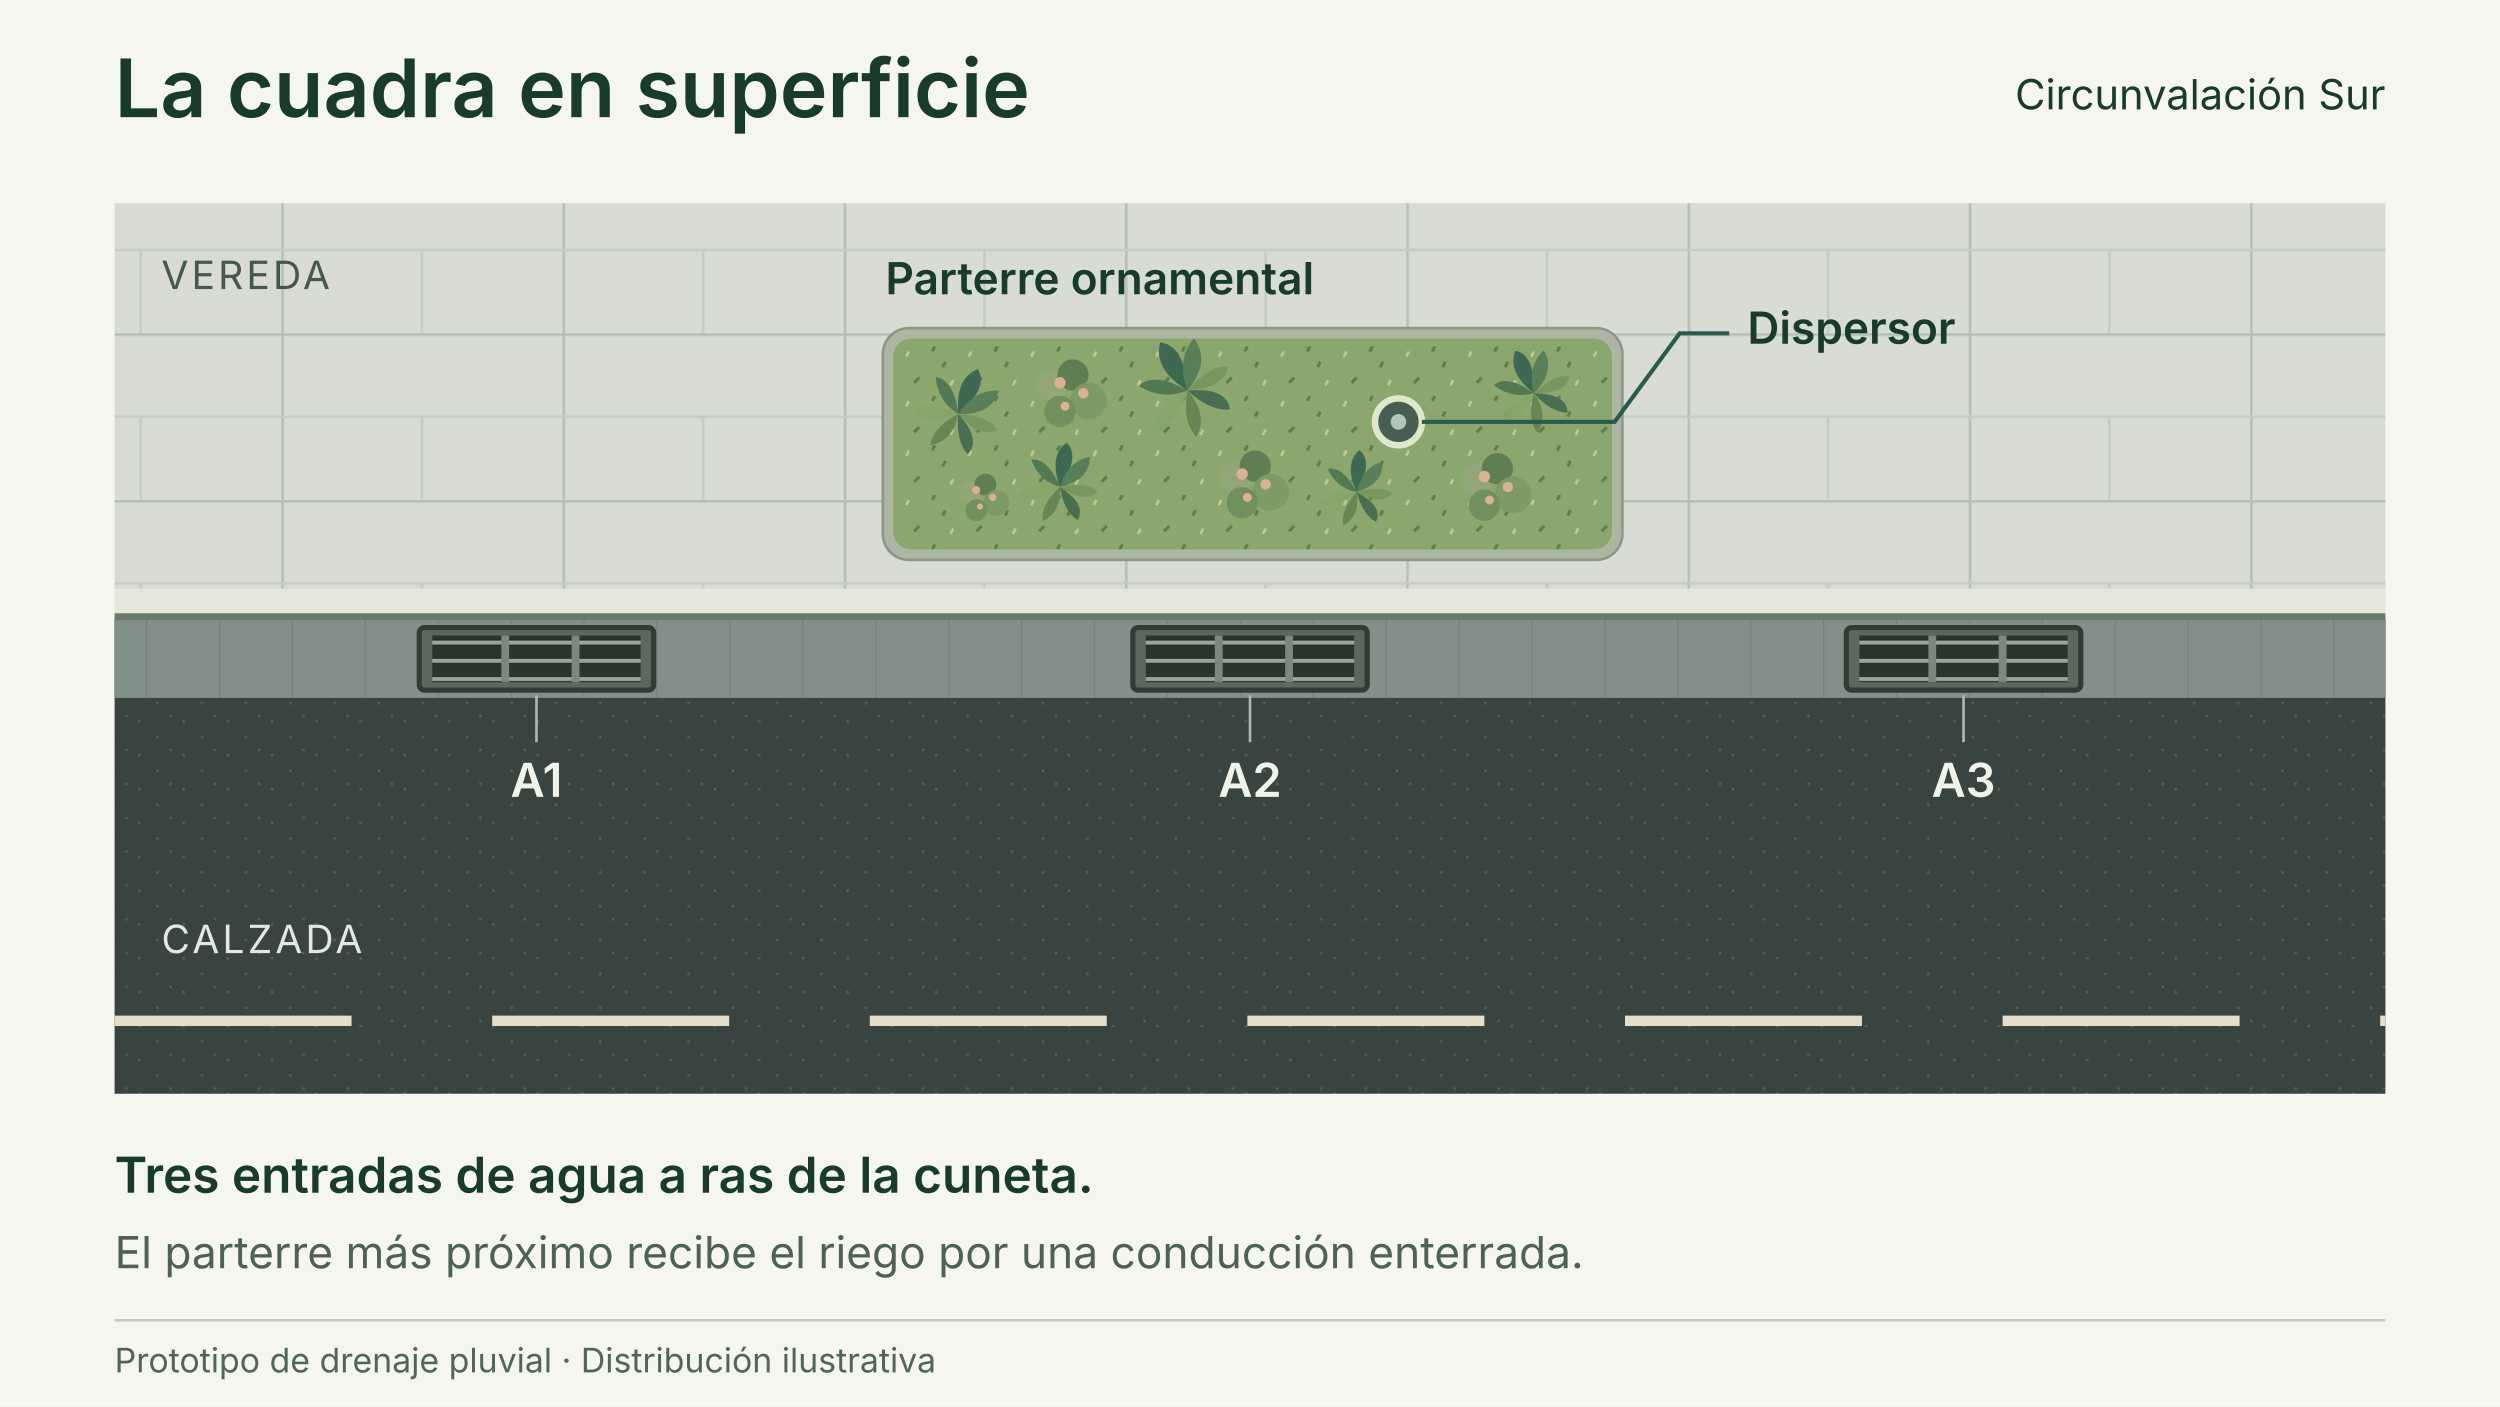
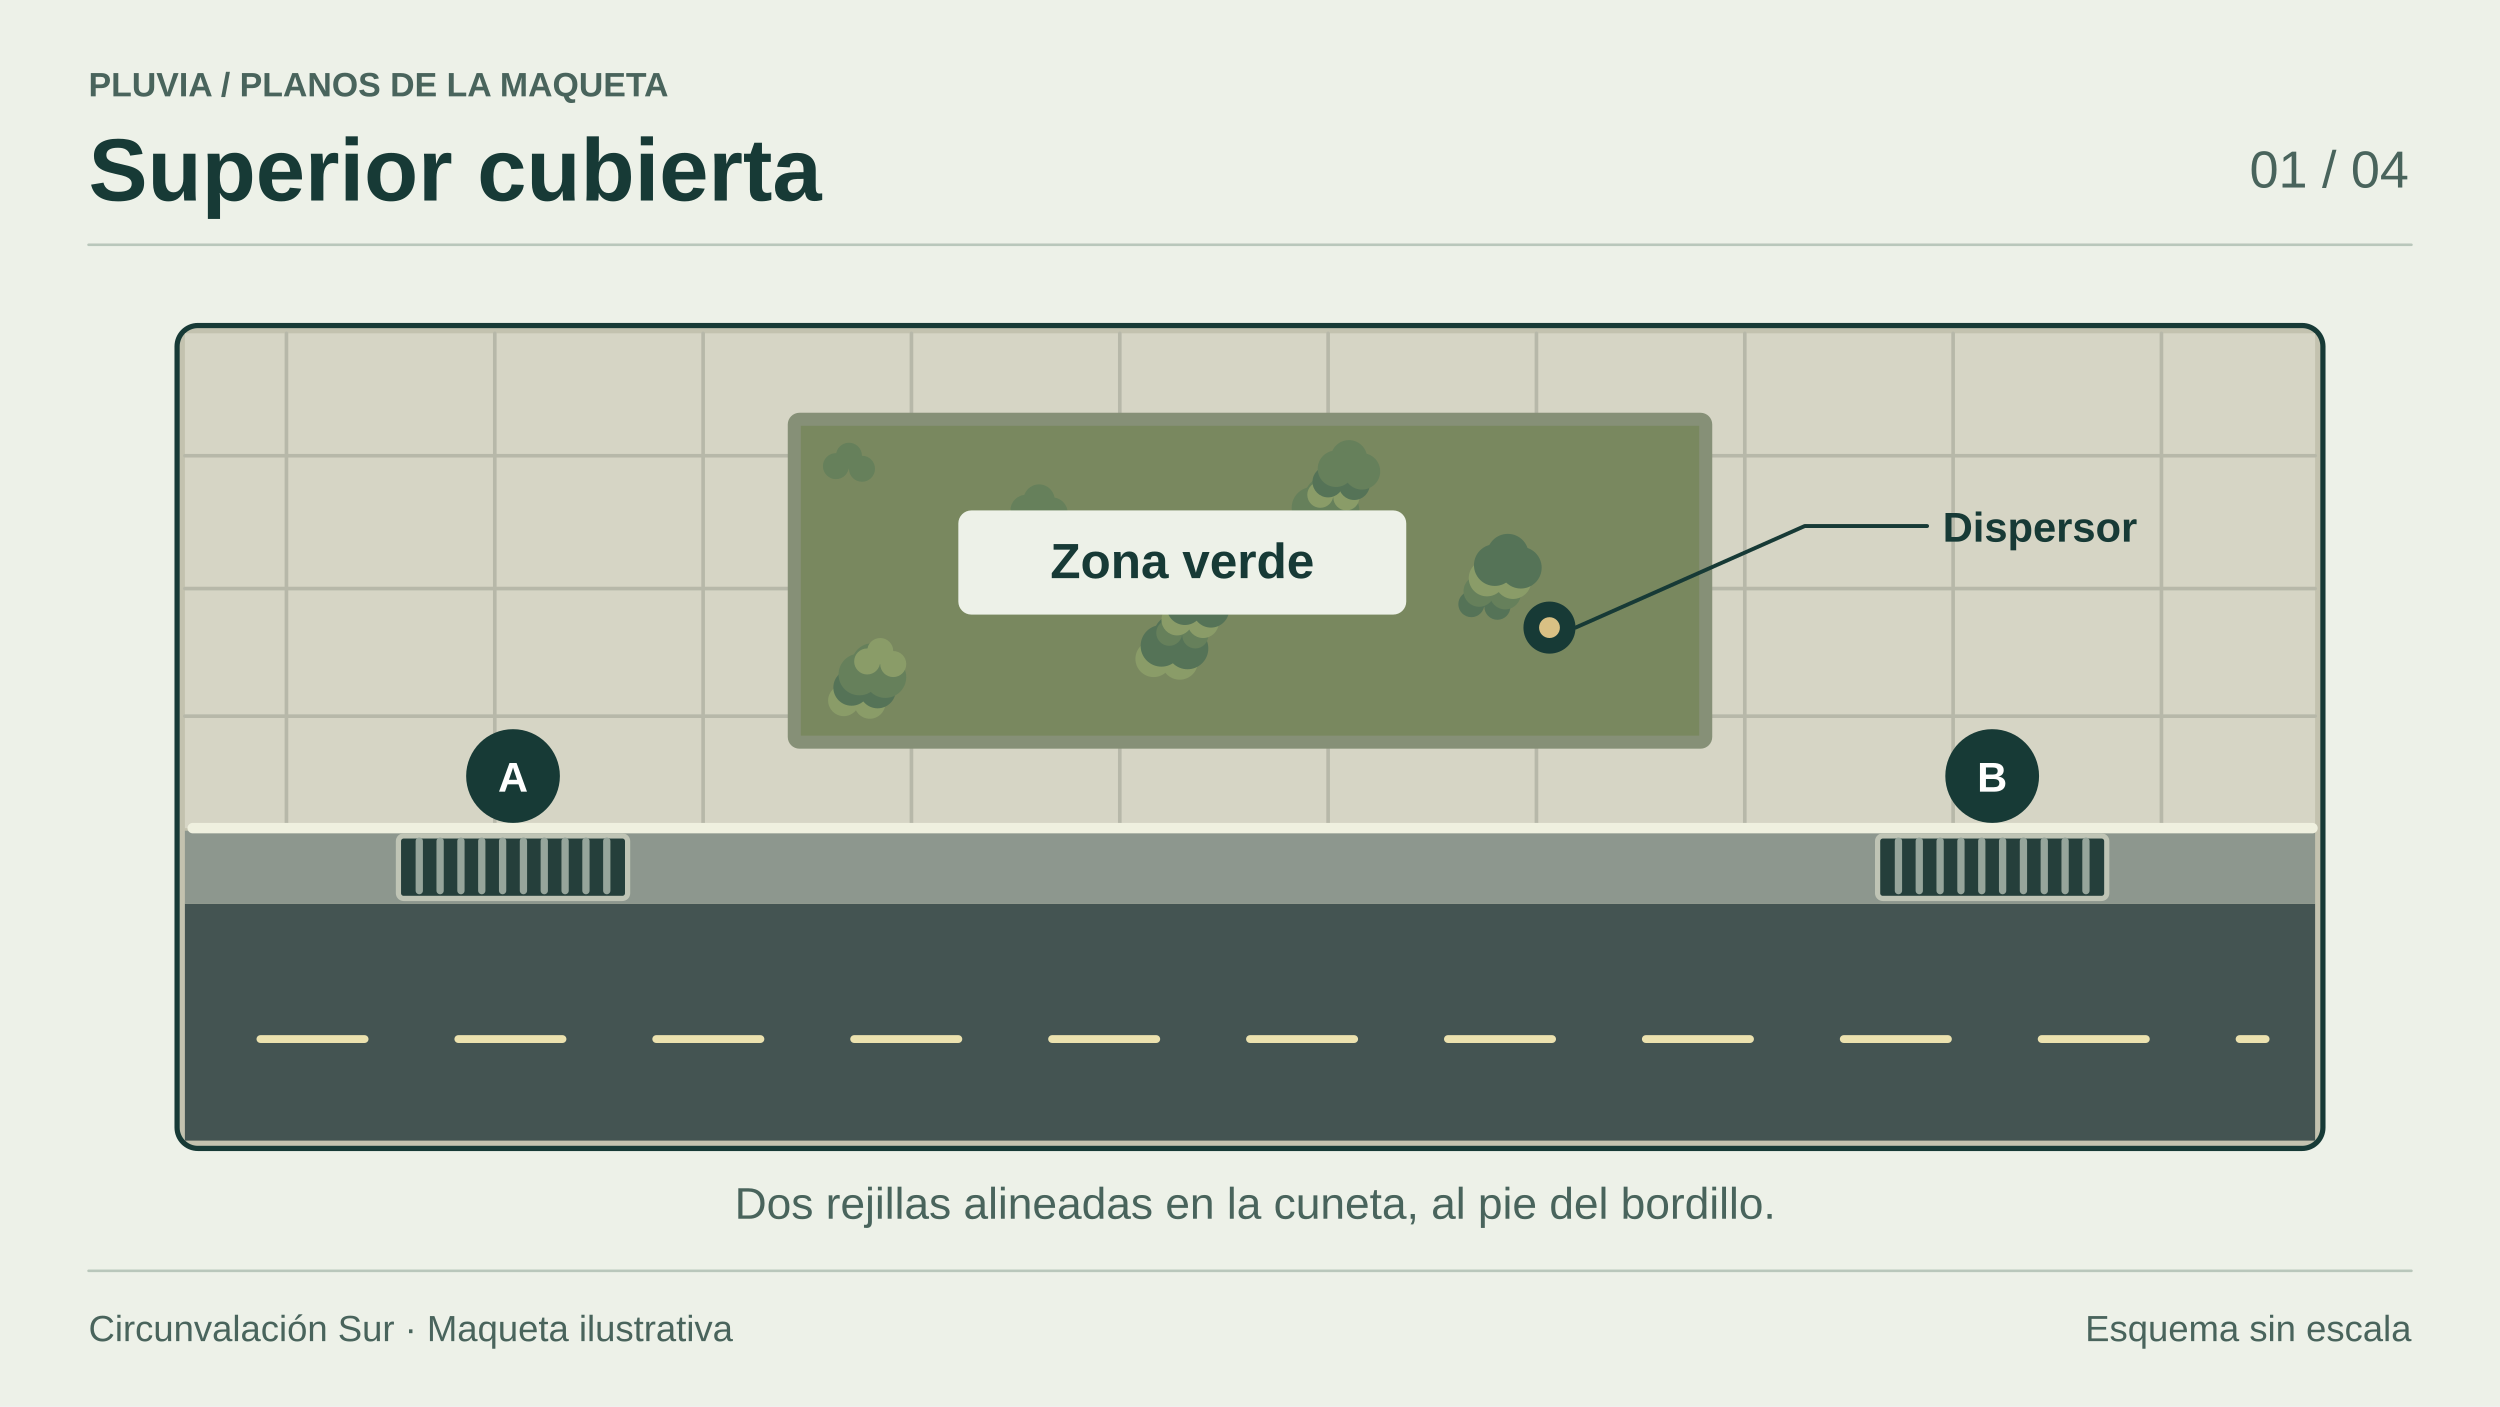
- <svg xmlns="http://www.w3.org/2000/svg" width="960" height="540" viewBox="0 0 960 540" role="img" aria-labelledby="title desc">
-   <defs>
-     <pattern id="losas" width="108" height="64" patternUnits="userSpaceOnUse">
-       <rect width="108" height="64" fill="#d8dcd3" />
-       <path d="M0 0H108M0 0V64" stroke="#b7c0b5" fill="none" stroke-width="2" />
-       <path d="M0 32H108M54 32V64" stroke="#c6cdc3" fill="none" />
-     </pattern>
-     <pattern id="asfalto" width="17" height="13" patternUnits="userSpaceOnUse">
-       <rect width="17" height="13" fill="#384440" />
-       <path d="M2 4h1m6 6h1m4-8h1" stroke="#a4b2aa" opacity=".24" />
-     </pattern>
-     <pattern id="cuneta" width="28" height="20" patternUnits="userSpaceOnUse">
-       <rect width="28" height="20" fill="#819089" />
-       <path d="M0 0v20" stroke="#75827b" />
-     </pattern>
-     <pattern id="rejilla" width="7" height="7" patternUnits="userSpaceOnUse">
-       <rect width="7" height="7" fill="#283630" />
-       <path d="M0 0h7" stroke="#96a49a" stroke-width="3" />
-     </pattern>
-     <pattern id="hierba" width="24" height="19" patternUnits="userSpaceOnUse">
-       <rect width="24" height="19" fill="#8ca76d" />
-       <path d="m2 8 1-2m12 8 2-2m5-10 1-2" stroke="#607d4e" stroke-width="1.2" />
-       <path d="m5 15 1-2m6-9 1-2" stroke="#c1c995" />
-     </pattern>
-     <g id="sumidero">
-       <rect x="-45" y="-12" width="90" height="24" rx="2" fill="#5b6860" stroke="#303d36" stroke-width="2" />
-       <rect x="-40" y="-9" width="80" height="18" fill="url(#rejilla)" />
-       <path d="M-12-9v18m27-18v18" stroke="#78897d" stroke-width="3" />
-     </g>
-     <g id="hoja">
-       <path d="M0 0Q-9-12-3-20Q5-16 0 0Z" fill="#3d6852" />
-       <path d="M0 0Q0-12 9-17Q12-7 0 0Z" fill="#587f57" />
-       <path d="M0 0Q11-6 17-3Q13 4 0 0Z" fill="#78975f" />
-       <path d="M0 0Q14 4 12 12Q5 10 0 0Z" fill="#496f50" />
-       <path d="M0 0Q4 11-3 17Q-6 10 0 0Z" fill="#668753" />
-       <path d="M0 0Q-10 12-17 9Q-13 1 0 0Z" fill="#87a569" />
-       <path d="M0 0Q-10 0-16-8Q-9-11 0 0Z" fill="#517952" />
-     </g>
-     <g id="flores">
-       <circle cx="-6" cy="-3" r="6" fill="#93a678" />
-       <circle cx="2" cy="-7" r="6" fill="#607e53" />
-       <circle cx="8" cy="3" r="7" fill="#7e9a65" />
-       <circle cx="-3" cy="7" r="6" fill="#71905d" />
-       <g fill="#d8b293">
-         <circle cx="-3" cy="-4" r="2.2" />
-         <circle cx="6" cy="0" r="2" />
-         <circle cx="-1" cy="5" r="1.7" />
-       </g>
-     </g>
-   </defs>
-   <rect width="960" height="540" fill="#f5f7ef" />
-   <g font-family="Inter,Arial,sans-serif" fill="#183b2c">
-     <text x="44" y="45" font-size="31" font-weight="600">La cuadra en superficie</text>
-     <text x="916" y="42" text-anchor="end" font-size="16">Circunvalación Sur</text>
-     <g id="vereda">
-       <rect x="44" y="78" width="872" height="150" fill="url(#losas)" />
-       <rect x="44" y="226" width="872" height="10" fill="#e6e6d9" />
-       <path d="M44 237H916" stroke="#69796d" stroke-width="3" />
-       <text x="62" y="111" font-size="15" fill="#44584d" letter-spacing="1.2">VEREDA</text>
-     </g>
-     <g id="parterre">
-       <rect x="339" y="126" width="284" height="89" rx="10" fill="#acb6a2" stroke="#8a9789" />
-       <rect x="343" y="130" width="276" height="81" rx="7" fill="url(#hierba)" />
-       <use href="#hoja" transform="translate(368 159) rotate(32) scale(.93)" />
-       <use href="#hoja" transform="translate(407 187) rotate(17) scale(.85)" />
-       <use href="#hoja" transform="translate(456 150) rotate(-21) scale(1.05)" />
-       <use href="#hoja" transform="translate(521 189) rotate(12) scale(.8)" />
-       <use href="#hoja" transform="translate(589 151) rotate(-15) scale(.88)" />
-       <use href="#flores" transform="translate(410 151)" />
-       <use href="#flores" transform="translate(480 186)" />
-       <use href="#flores" transform="translate(573 187)" />
-       <use href="#flores" transform="translate(377 191) scale(.7)" />
-       <text x="340" y="113" font-size="17" font-weight="600">Parterre ornamental</text>
-     </g>
-     <g id="dispersor">
-       <circle cx="537" cy="162" r="9" fill="#495d51" stroke="#e0e8cc" stroke-width="2.5" />
-       <circle cx="537" cy="162" r="3" fill="#b6c5b9" />
-       <path d="M546 162H620l25-34h19" fill="none" stroke="#2b5b4b" stroke-width="1.6" />
-       <text x="671" y="132" font-size="17" font-weight="600">Dispersor</text>
-     </g>
-     <g id="calzada">
-       <rect x="44" y="238" width="872" height="182" fill="url(#asfalto)" />
-       <rect x="44" y="238" width="872" height="30" fill="url(#cuneta)" />
-       <path d="M44 392H916" stroke="#e4dfc8" stroke-width="4" stroke-dasharray="91 54" />
-       <text x="62" y="366" font-size="15" fill="#e3e9e0" letter-spacing="1.2">CALZADA</text>
-     </g>
-     <g id="rejillas" fill="#eef4e9" text-anchor="middle" font-size="18" font-weight="600">
-       <g transform="translate(206 253)">
-         <use href="#sumidero" />
-         <path d="M0 14v18" stroke="#a7bfb0" />
-         <text y="53">A1</text>
-       </g>
-       <g transform="translate(480 253)">
-         <use href="#sumidero" />
-         <path d="M0 14v18" stroke="#a7bfb0" />
-         <text y="53">A2</text>
-       </g>
-       <g transform="translate(754 253)">
-         <use href="#sumidero" />
-         <path d="M0 14v18" stroke="#a7bfb0" />
-         <text y="53">A3</text>
-       </g>
-     </g>
-     <text x="44" y="458" font-size="19" font-weight="600">Tres entradas de agua a ras de la cuneta.</text>
-     <text x="44" y="487" font-size="17" fill="#4d6254">El parterre más próximo recibe el riego por una conducción enterrada.</text>
-     <path d="M44 507H916" stroke="#bfcebc" />
-     <text x="44" y="527" font-size="13" fill="#506757">Prototipo de drenaje pluvial · Distribución ilustrativa</text>
-   </g>
+ <svg xmlns="http://www.w3.org/2000/svg" viewBox="0 0 960 540" width="960" height="540" role="img" aria-labelledby="title desc">
+   <rect x="0" y="0" width="960" height="540" rx="0" fill="#edf1e8" stroke="none" stroke-width="2" />
+   <text x="34" y="37" font-family="Arial, sans-serif" font-weight="700" font-size="13" fill="#49645c" text-anchor="start">PLUVIA   /   PLANOS DE LA MAQUETA</text>
+   <text x="34" y="77" font-family="Arial, sans-serif" font-weight="700" font-size="34" fill="#173a36" text-anchor="start">Superior cubierta</text>
+   <text x="925" y="72" font-family="Arial, sans-serif" font-weight="500" font-size="20" fill="#49645c" text-anchor="end">01 / 04</text>
+   <polyline points="34,94 926,94" fill="none" stroke="#b9c7bb" stroke-width="1" stroke-linejoin="round" stroke-linecap="round" />
+   <rect x="68" y="125" width="824" height="316" rx="8" fill="#c3c2af" stroke="#173a36" stroke-width="2" />
+   <rect x="71" y="128" width="818" height="190" rx="0" fill="#d6d5c5" stroke="none" stroke-width="2" />
+   <polyline points="110,128 110,318" fill="none" stroke="#b7b8a9" stroke-width="1.4" stroke-linejoin="round" stroke-linecap="round" />
+   <polyline points="190,128 190,318" fill="none" stroke="#b7b8a9" stroke-width="1.4" stroke-linejoin="round" stroke-linecap="round" />
+   <polyline points="270,128 270,318" fill="none" stroke="#b7b8a9" stroke-width="1.4" stroke-linejoin="round" stroke-linecap="round" />
+   <polyline points="350,128 350,318" fill="none" stroke="#b7b8a9" stroke-width="1.4" stroke-linejoin="round" stroke-linecap="round" />
+   <polyline points="430,128 430,318" fill="none" stroke="#b7b8a9" stroke-width="1.4" stroke-linejoin="round" stroke-linecap="round" />
+   <polyline points="510,128 510,318" fill="none" stroke="#b7b8a9" stroke-width="1.4" stroke-linejoin="round" stroke-linecap="round" />
+   <polyline points="590,128 590,318" fill="none" stroke="#b7b8a9" stroke-width="1.4" stroke-linejoin="round" stroke-linecap="round" />
+   <polyline points="670,128 670,318" fill="none" stroke="#b7b8a9" stroke-width="1.4" stroke-linejoin="round" stroke-linecap="round" />
+   <polyline points="750,128 750,318" fill="none" stroke="#b7b8a9" stroke-width="1.4" stroke-linejoin="round" stroke-linecap="round" />
+   <polyline points="830,128 830,318" fill="none" stroke="#b7b8a9" stroke-width="1.4" stroke-linejoin="round" stroke-linecap="round" />
+   <polyline points="71,175 889,175" fill="none" stroke="#b7b8a9" stroke-width="1.4" stroke-linejoin="round" stroke-linecap="round" />
+   <polyline points="71,226 889,226" fill="none" stroke="#b7b8a9" stroke-width="1.4" stroke-linejoin="round" stroke-linecap="round" />
+   <polyline points="71,275 889,275" fill="none" stroke="#b7b8a9" stroke-width="1.4" stroke-linejoin="round" stroke-linecap="round" />
+   <rect x="71" y="347" width="818" height="91" rx="0" fill="#445452" stroke="none" stroke-width="2" />
+   <rect x="71" y="319" width="818" height="28" rx="0" fill="#8d978e" stroke="none" stroke-width="2" />
+   <polyline points="74,318 888,318" fill="none" stroke="#eff0df" stroke-width="4" stroke-linejoin="round" stroke-linecap="round" />
+   <polyline points="100,399 870,399" fill="none" stroke="#ece2af" stroke-width="3" stroke-linejoin="round" stroke-linecap="round" stroke-dasharray="40 36" />
+   <rect x="305" y="161" width="350" height="124" rx="2" fill="#79885f" stroke="#869077" stroke-width="5" />
+   <circle cx="326" cy="175" r="5" fill="#66805b" stroke="none" stroke-width="1" />
+   <circle cx="321" cy="179" r="5" fill="#66805b" stroke="none" stroke-width="1" />
+   <circle cx="331" cy="180" r="5" fill="#66805b" stroke="none" stroke-width="1" />
+   <circle cx="387" cy="212" r="6" fill="#557357" stroke="none" stroke-width="1" />
+   <circle cx="382" cy="216" r="6" fill="#557357" stroke="none" stroke-width="1" />
+   <circle cx="392" cy="217" r="6" fill="#557357" stroke="none" stroke-width="1" />
+   <circle cx="448" cy="249" r="7" fill="#8a9c68" stroke="none" stroke-width="1" />
+   <circle cx="443" cy="253" r="7" fill="#8a9c68" stroke="none" stroke-width="1" />
+   <circle cx="453" cy="254" r="7" fill="#8a9c68" stroke="none" stroke-width="1" />
+   <circle cx="509" cy="191" r="8" fill="#66805b" stroke="none" stroke-width="1" />
+   <circle cx="504" cy="195" r="8" fill="#66805b" stroke="none" stroke-width="1" />
+   <circle cx="514" cy="196" r="8" fill="#66805b" stroke="none" stroke-width="1" />
+   <circle cx="570" cy="228" r="5" fill="#557357" stroke="none" stroke-width="1" />
+   <circle cx="565" cy="232" r="5" fill="#557357" stroke="none" stroke-width="1" />
+   <circle cx="575" cy="233" r="5" fill="#557357" stroke="none" stroke-width="1" />
+   <circle cx="329" cy="265" r="6" fill="#8a9c68" stroke="none" stroke-width="1" />
+   <circle cx="324" cy="269" r="6" fill="#8a9c68" stroke="none" stroke-width="1" />
+   <circle cx="334" cy="270" r="6" fill="#8a9c68" stroke="none" stroke-width="1" />
+   <circle cx="390" cy="207" r="7" fill="#66805b" stroke="none" stroke-width="1" />
+   <circle cx="385" cy="211" r="7" fill="#66805b" stroke="none" stroke-width="1" />
+   <circle cx="395" cy="212" r="7" fill="#66805b" stroke="none" stroke-width="1" />
+   <circle cx="451" cy="244" r="8" fill="#557357" stroke="none" stroke-width="1" />
+   <circle cx="446" cy="248" r="8" fill="#557357" stroke="none" stroke-width="1" />
+   <circle cx="456" cy="249" r="8" fill="#557357" stroke="none" stroke-width="1" />
+   <circle cx="512" cy="186" r="5" fill="#8a9c68" stroke="none" stroke-width="1" />
+   <circle cx="507" cy="190" r="5" fill="#8a9c68" stroke="none" stroke-width="1" />
+   <circle cx="517" cy="191" r="5" fill="#8a9c68" stroke="none" stroke-width="1" />
+   <circle cx="573" cy="223" r="6" fill="#66805b" stroke="none" stroke-width="1" />
+   <circle cx="568" cy="227" r="6" fill="#66805b" stroke="none" stroke-width="1" />
+   <circle cx="578" cy="228" r="6" fill="#66805b" stroke="none" stroke-width="1" />
+   <circle cx="332" cy="260" r="7" fill="#557357" stroke="none" stroke-width="1" />
+   <circle cx="327" cy="264" r="7" fill="#557357" stroke="none" stroke-width="1" />
+   <circle cx="337" cy="265" r="7" fill="#557357" stroke="none" stroke-width="1" />
+   <circle cx="393" cy="202" r="8" fill="#8a9c68" stroke="none" stroke-width="1" />
+   <circle cx="388" cy="206" r="8" fill="#8a9c68" stroke="none" stroke-width="1" />
+   <circle cx="398" cy="207" r="8" fill="#8a9c68" stroke="none" stroke-width="1" />
+   <circle cx="454" cy="239" r="5" fill="#66805b" stroke="none" stroke-width="1" />
+   <circle cx="449" cy="243" r="5" fill="#66805b" stroke="none" stroke-width="1" />
+   <circle cx="459" cy="244" r="5" fill="#66805b" stroke="none" stroke-width="1" />
+   <circle cx="515" cy="181" r="6" fill="#557357" stroke="none" stroke-width="1" />
+   <circle cx="510" cy="185" r="6" fill="#557357" stroke="none" stroke-width="1" />
+   <circle cx="520" cy="186" r="6" fill="#557357" stroke="none" stroke-width="1" />
+   <circle cx="576" cy="218" r="7" fill="#8a9c68" stroke="none" stroke-width="1" />
+   <circle cx="571" cy="222" r="7" fill="#8a9c68" stroke="none" stroke-width="1" />
+   <circle cx="581" cy="223" r="7" fill="#8a9c68" stroke="none" stroke-width="1" />
+   <circle cx="335" cy="255" r="8" fill="#66805b" stroke="none" stroke-width="1" />
+   <circle cx="330" cy="259" r="8" fill="#66805b" stroke="none" stroke-width="1" />
+   <circle cx="340" cy="260" r="8" fill="#66805b" stroke="none" stroke-width="1" />
+   <circle cx="396" cy="197" r="5" fill="#557357" stroke="none" stroke-width="1" />
+   <circle cx="391" cy="201" r="5" fill="#557357" stroke="none" stroke-width="1" />
+   <circle cx="401" cy="202" r="5" fill="#557357" stroke="none" stroke-width="1" />
+   <circle cx="457" cy="234" r="6" fill="#8a9c68" stroke="none" stroke-width="1" />
+   <circle cx="452" cy="238" r="6" fill="#8a9c68" stroke="none" stroke-width="1" />
+   <circle cx="462" cy="239" r="6" fill="#8a9c68" stroke="none" stroke-width="1" />
+   <circle cx="518" cy="176" r="7" fill="#66805b" stroke="none" stroke-width="1" />
+   <circle cx="513" cy="180" r="7" fill="#66805b" stroke="none" stroke-width="1" />
+   <circle cx="523" cy="181" r="7" fill="#66805b" stroke="none" stroke-width="1" />
+   <circle cx="579" cy="213" r="8" fill="#557357" stroke="none" stroke-width="1" />
+   <circle cx="574" cy="217" r="8" fill="#557357" stroke="none" stroke-width="1" />
+   <circle cx="584" cy="218" r="8" fill="#557357" stroke="none" stroke-width="1" />
+   <circle cx="338" cy="250" r="5" fill="#8a9c68" stroke="none" stroke-width="1" />
+   <circle cx="333" cy="254" r="5" fill="#8a9c68" stroke="none" stroke-width="1" />
+   <circle cx="343" cy="255" r="5" fill="#8a9c68" stroke="none" stroke-width="1" />
+   <circle cx="399" cy="192" r="6" fill="#66805b" stroke="none" stroke-width="1" />
+   <circle cx="394" cy="196" r="6" fill="#66805b" stroke="none" stroke-width="1" />
+   <circle cx="404" cy="197" r="6" fill="#66805b" stroke="none" stroke-width="1" />
+   <circle cx="460" cy="229" r="7" fill="#557357" stroke="none" stroke-width="1" />
+   <circle cx="455" cy="233" r="7" fill="#557357" stroke="none" stroke-width="1" />
+   <circle cx="465" cy="234" r="7" fill="#557357" stroke="none" stroke-width="1" />
+   <rect x="368" y="196" width="172" height="40" rx="5" fill="#edf1e8" stroke="none" stroke-width="2" />
+   <text x="454" y="222" font-family="Arial, sans-serif" font-weight="700" font-size="19" fill="#173a36" text-anchor="middle">Zona verde</text>
+   <circle cx="595" cy="241" r="10" fill="#173a36" stroke="none" stroke-width="1" />
+   <circle cx="595" cy="241" r="4" fill="#d9c084" stroke="none" stroke-width="1" />
+   <polyline points="605,241 693,202 740,202" fill="none" stroke="#173a36" stroke-width="1.5" stroke-linejoin="round" stroke-linecap="round" />
+   <text x="746" y="208" font-family="Arial, sans-serif" font-weight="600" font-size="16" fill="#173a36" text-anchor="start">Dispersor</text>
+   <rect x="153" y="321" width="88" height="24" rx="2" fill="#253f3b" stroke="#bfc4b5" stroke-width="2" />
+   <polyline points="161,323 161,342" fill="none" stroke="#96a59b" stroke-width="2.8" stroke-linejoin="round" stroke-linecap="round" />
+   <polyline points="169,323 169,342" fill="none" stroke="#96a59b" stroke-width="2.8" stroke-linejoin="round" stroke-linecap="round" />
+   <polyline points="177,323 177,342" fill="none" stroke="#96a59b" stroke-width="2.8" stroke-linejoin="round" stroke-linecap="round" />
+   <polyline points="185,323 185,342" fill="none" stroke="#96a59b" stroke-width="2.8" stroke-linejoin="round" stroke-linecap="round" />
+   <polyline points="193,323 193,342" fill="none" stroke="#96a59b" stroke-width="2.8" stroke-linejoin="round" stroke-linecap="round" />
+   <polyline points="201,323 201,342" fill="none" stroke="#96a59b" stroke-width="2.8" stroke-linejoin="round" stroke-linecap="round" />
+   <polyline points="209,323 209,342" fill="none" stroke="#96a59b" stroke-width="2.8" stroke-linejoin="round" stroke-linecap="round" />
+   <polyline points="217,323 217,342" fill="none" stroke="#96a59b" stroke-width="2.8" stroke-linejoin="round" stroke-linecap="round" />
+   <polyline points="225,323 225,342" fill="none" stroke="#96a59b" stroke-width="2.8" stroke-linejoin="round" stroke-linecap="round" />
+   <polyline points="233,323 233,342" fill="none" stroke="#96a59b" stroke-width="2.8" stroke-linejoin="round" stroke-linecap="round" />
+   <circle cx="197" cy="298" r="18" fill="#173a36" stroke="none" stroke-width="1" />
+   <text x="197" y="304" font-family="Arial, sans-serif" font-weight="700" font-size="16" fill="white" text-anchor="middle">A</text>
+   <rect x="721" y="321" width="88" height="24" rx="2" fill="#253f3b" stroke="#bfc4b5" stroke-width="2" />
+   <polyline points="729,323 729,342" fill="none" stroke="#96a59b" stroke-width="2.8" stroke-linejoin="round" stroke-linecap="round" />
+   <polyline points="737,323 737,342" fill="none" stroke="#96a59b" stroke-width="2.8" stroke-linejoin="round" stroke-linecap="round" />
+   <polyline points="745,323 745,342" fill="none" stroke="#96a59b" stroke-width="2.8" stroke-linejoin="round" stroke-linecap="round" />
+   <polyline points="753,323 753,342" fill="none" stroke="#96a59b" stroke-width="2.8" stroke-linejoin="round" stroke-linecap="round" />
+   <polyline points="761,323 761,342" fill="none" stroke="#96a59b" stroke-width="2.8" stroke-linejoin="round" stroke-linecap="round" />
+   <polyline points="769,323 769,342" fill="none" stroke="#96a59b" stroke-width="2.8" stroke-linejoin="round" stroke-linecap="round" />
+   <polyline points="777,323 777,342" fill="none" stroke="#96a59b" stroke-width="2.8" stroke-linejoin="round" stroke-linecap="round" />
+   <polyline points="785,323 785,342" fill="none" stroke="#96a59b" stroke-width="2.8" stroke-linejoin="round" stroke-linecap="round" />
+   <polyline points="793,323 793,342" fill="none" stroke="#96a59b" stroke-width="2.8" stroke-linejoin="round" stroke-linecap="round" />
+   <polyline points="801,323 801,342" fill="none" stroke="#96a59b" stroke-width="2.8" stroke-linejoin="round" stroke-linecap="round" />
+   <circle cx="765" cy="298" r="18" fill="#173a36" stroke="none" stroke-width="1" />
+   <text x="765" y="304" font-family="Arial, sans-serif" font-weight="700" font-size="16" fill="white" text-anchor="middle">B</text>
+   <text x="482" y="468" font-family="Arial, sans-serif" font-weight="500" font-size="17" fill="#49645c" text-anchor="middle">Dos rejillas alineadas en la cuneta, al pie del bordillo.</text>
+   <polyline points="34,488 926,488" fill="none" stroke="#b9c7bb" stroke-width="1" stroke-linejoin="round" stroke-linecap="round" />
+   <text x="34" y="515" font-family="Arial, sans-serif" font-weight="500" font-size="14" fill="#49645c" text-anchor="start">Circunvalación Sur · Maqueta ilustrativa</text>
+   <text x="926" y="515" font-family="Arial, sans-serif" font-weight="500" font-size="14" fill="#49645c" text-anchor="end">Esquema sin escala</text>
</svg>
